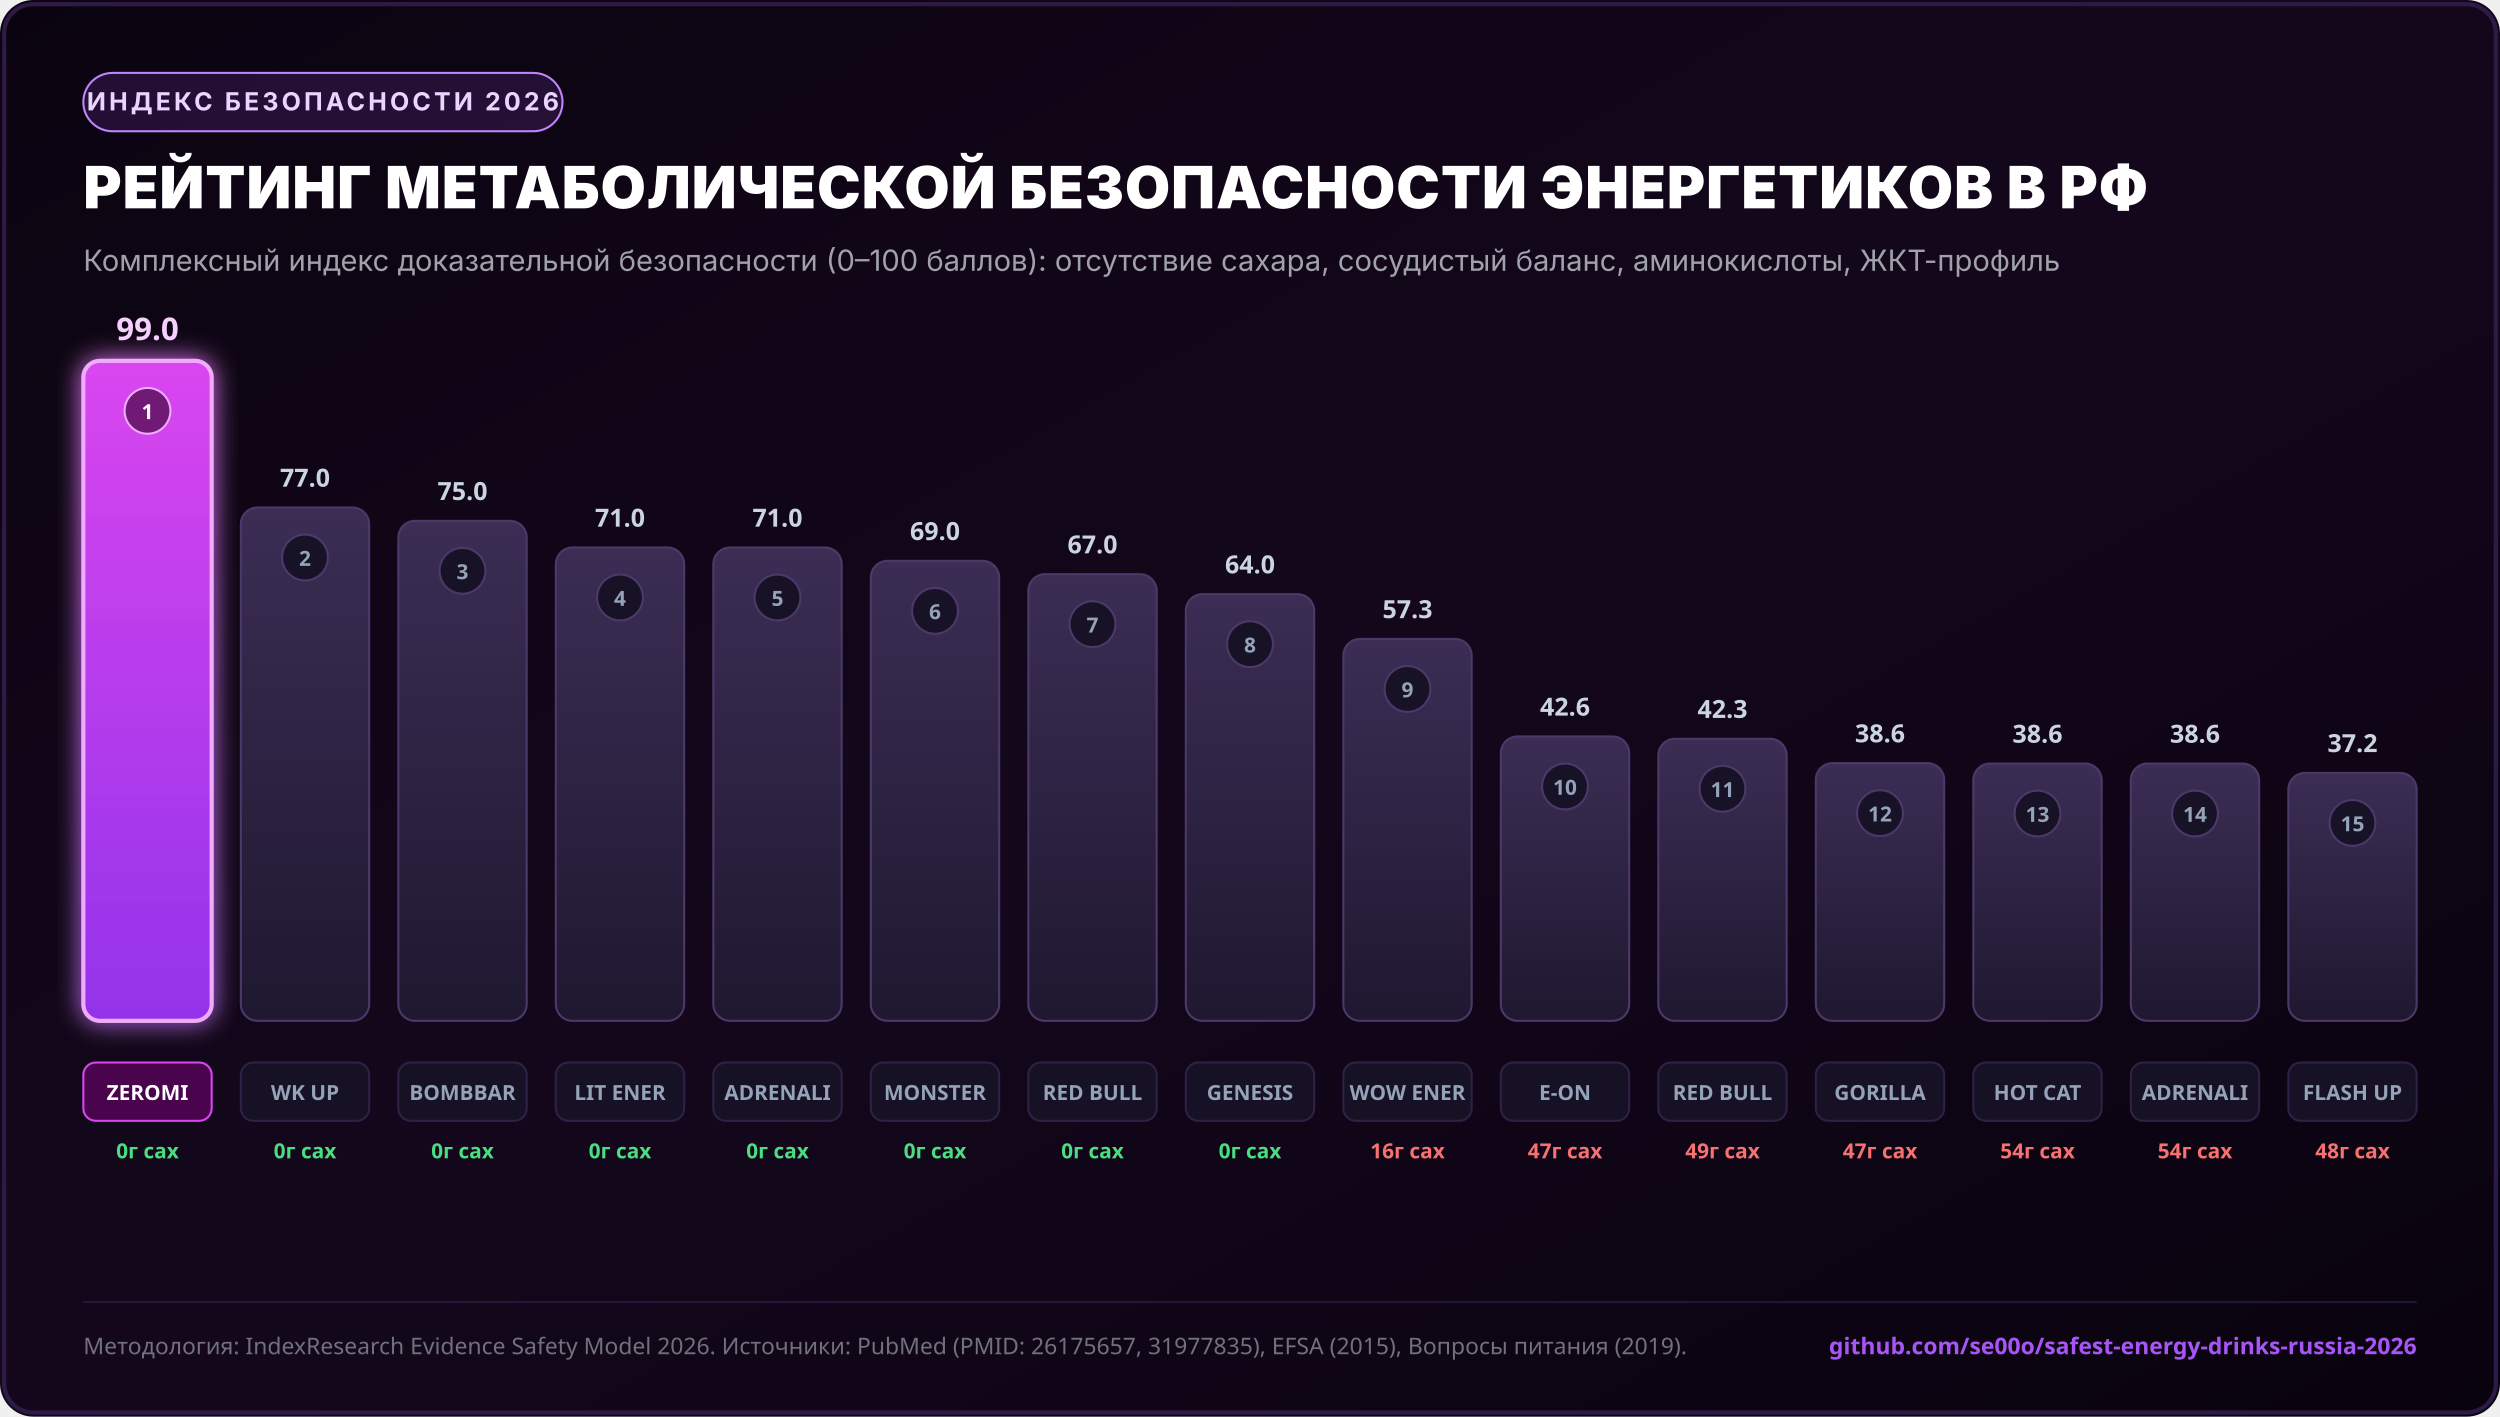
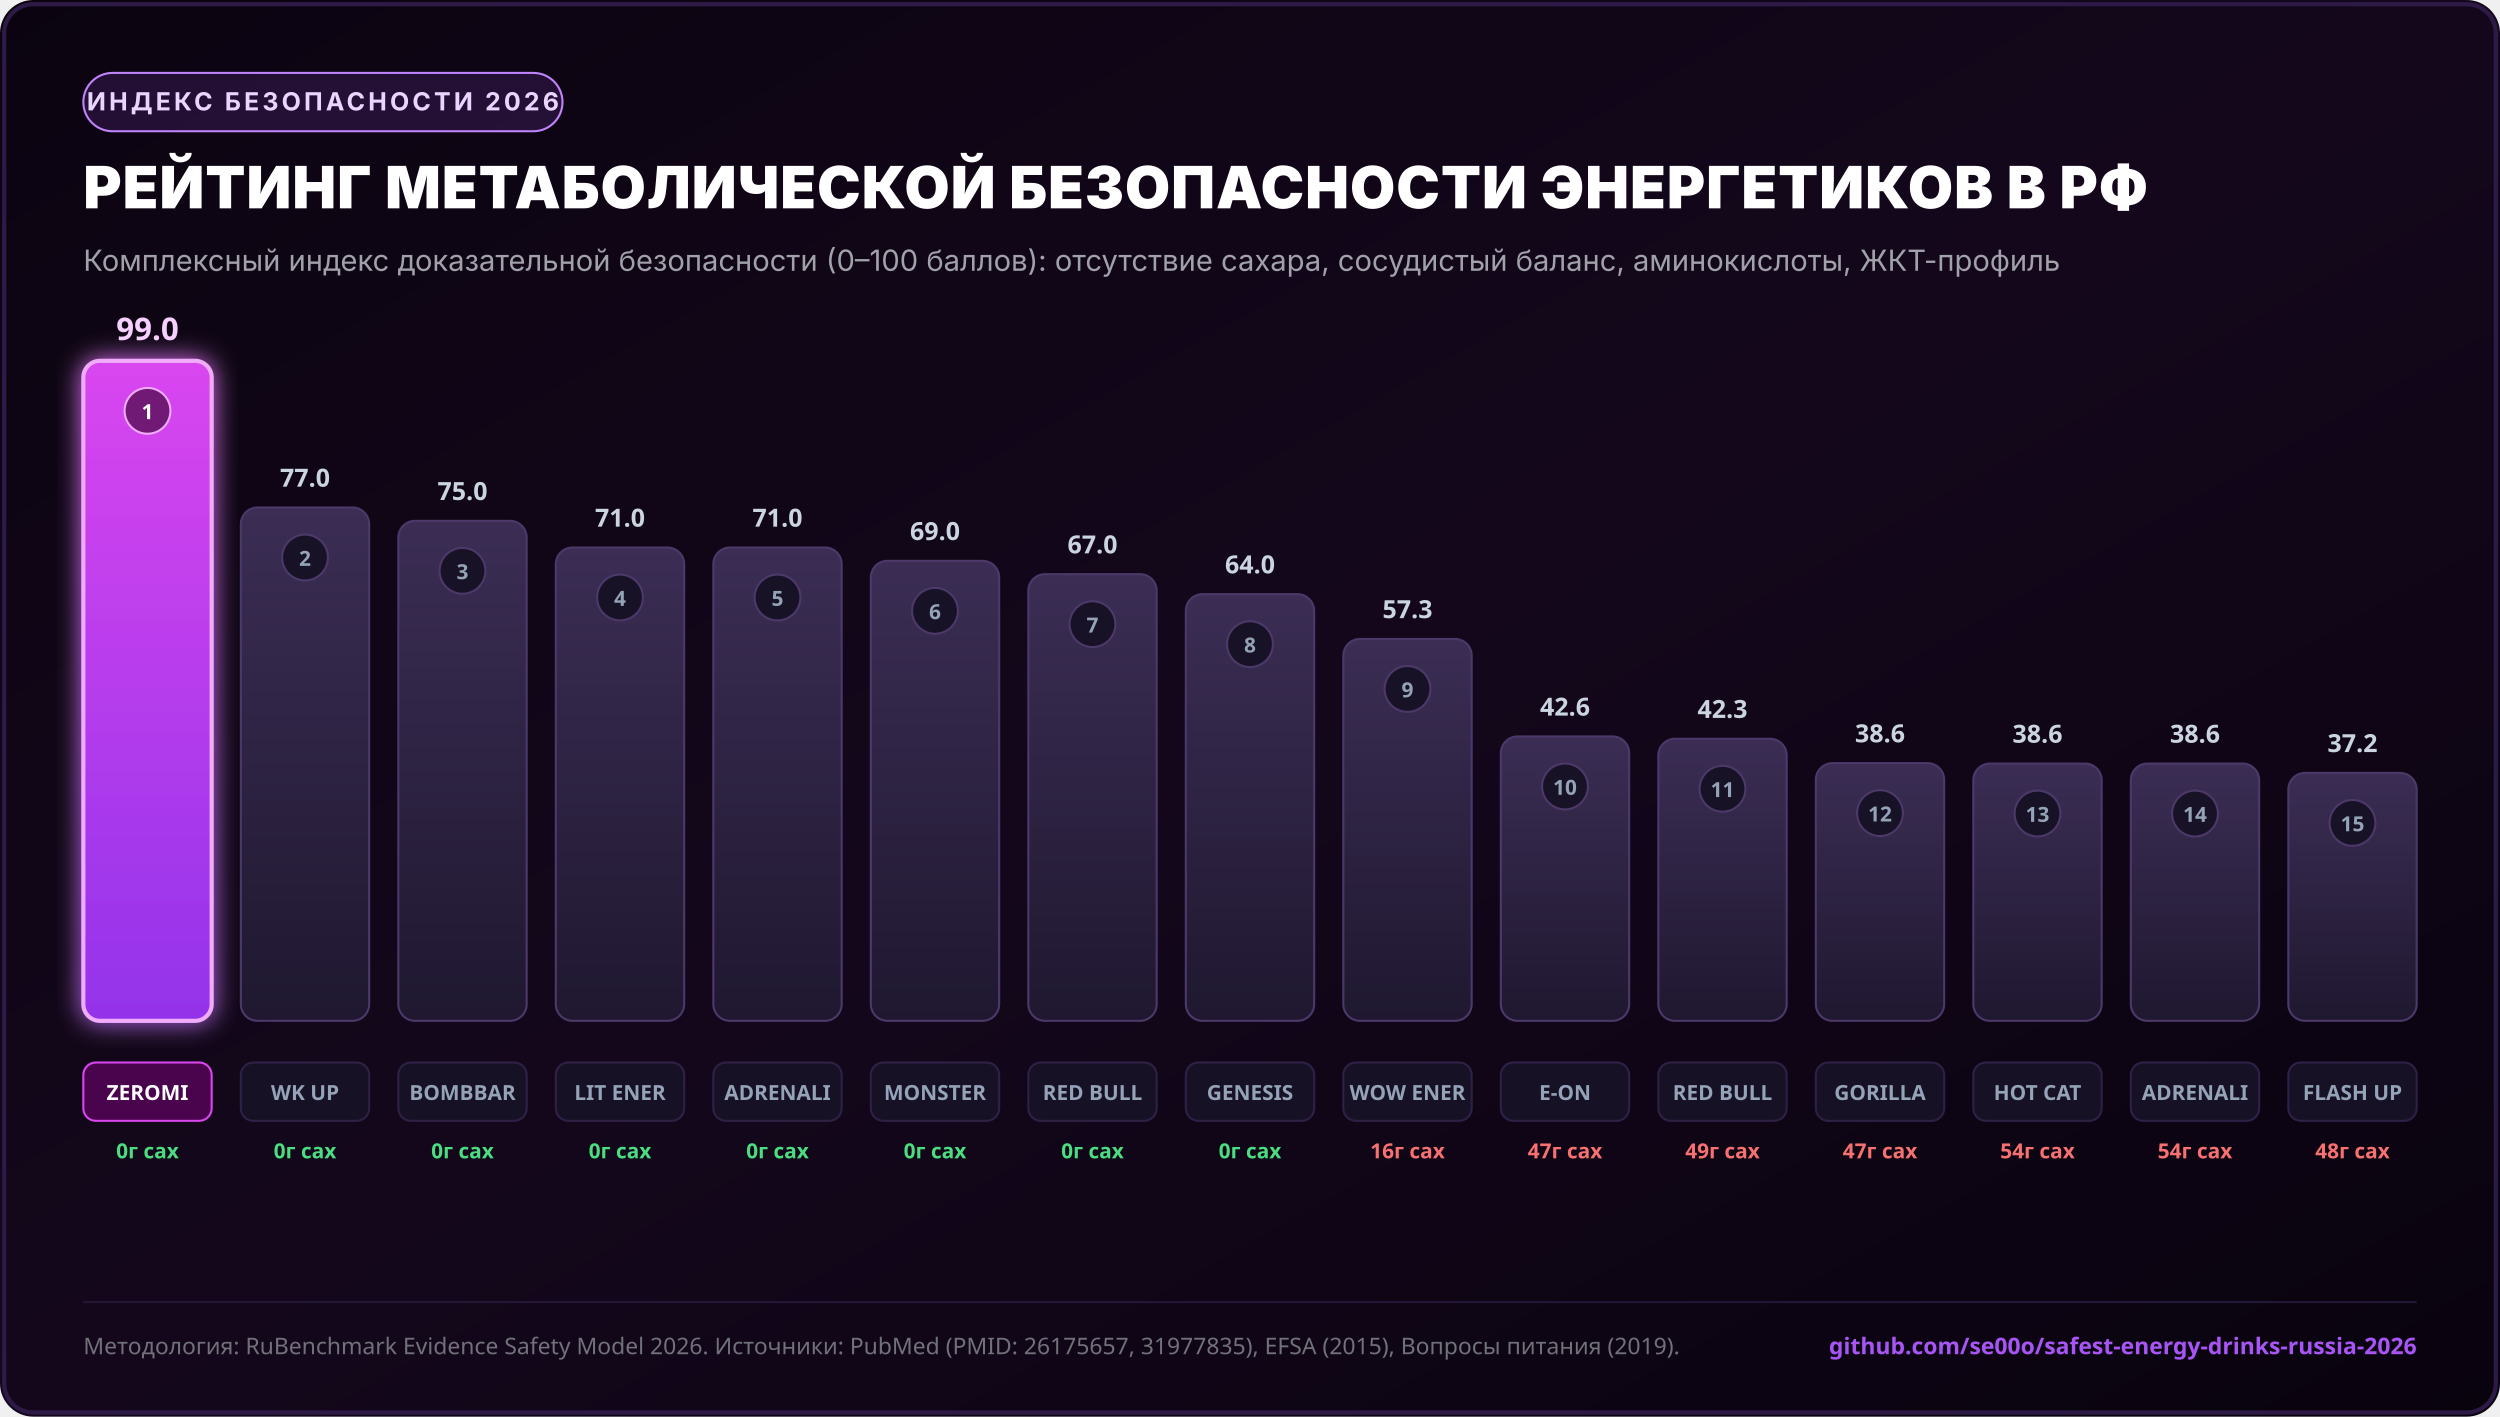
<svg xmlns="http://www.w3.org/2000/svg" viewBox="0 0 1200 680" width="100%" height="100%">
  <defs>
    <linearGradient id="bgGrad" x1="0%" y1="0%" x2="100%" y2="100%">
      <stop offset="0%" stop-color="#0b0410" />
      <stop offset="50%" stop-color="#14071c" />
      <stop offset="100%" stop-color="#09030e" />
    </linearGradient>
    <linearGradient id="zeromiGrad" x1="0%" y1="0%" x2="0%" y2="100%">
      <stop offset="0%" stop-color="#d946ef" />
      <stop offset="100%" stop-color="#9333ea" />
    </linearGradient>
    <linearGradient id="barGrad" x1="0%" y1="0%" x2="0%" y2="100%">
      <stop offset="0%" stop-color="#3b2d54" />
      <stop offset="100%" stop-color="#1f1830" />
    </linearGradient>
    <filter id="glow" x="-20%" y="-20%" width="140%" height="140%">
      <feGaussianBlur stdDeviation="6" result="blur" />
      <feComposite in="SourceGraphic" in2="blur" operator="over" />
    </filter>
  </defs>
  <rect width="1200" height="680" fill="url(#bgGrad)" rx="16" />
  <rect x="2" y="2" width="1196" height="676" fill="none" stroke="#2e1a47" stroke-width="2" rx="14" />
  <rect x="40" y="35" width="230" height="28" rx="14" fill="#a855f7" fill-opacity="0.15" stroke="#c084fc" stroke-width="1" />
  <text x="155" y="53" fill="#e9d5ff" font-family="system-ui, -apple-system, sans-serif" font-size="12" font-weight="700" letter-spacing="1.5" text-anchor="middle">ИНДЕКС БЕЗОПАСНОСТИ 2026</text>
  <text x="40" y="100" fill="#ffffff" font-family="system-ui, -apple-system, sans-serif" font-size="28" font-weight="900" letter-spacing="0.5">
    РЕЙТИНГ МЕТАБОЛИЧЕСКОЙ БЕЗОПАСНОСТИ ЭНЕРГЕТИКОВ В РФ
  </text>
  <text x="40" y="130" fill="#a1a1aa" font-family="system-ui, -apple-system, sans-serif" font-size="14" font-weight="400">
    Комплексный индекс доказательной безопасности (0–100 баллов): отсутствие сахара, сосудистый баланс, аминокислоты, ЖКТ-профиль
  </text>
  <g>
    <rect x="40.0" y="173.2" width="61.6" height="316.8" rx="8" fill="url(#zeromiGrad)" stroke="#f0abfc" stroke-width="2" filter="url(#glow)" />
    <text x="70.8" y="163.2" fill="#f5d0fe" font-family="system-ui, sans-serif" font-size="15" font-weight="900" text-anchor="middle">
      99.0
    </text>
    <circle cx="70.8" cy="197.2" r="11" fill="#701a75" stroke="#f0abfc" stroke-width="1" />
    <text x="70.8" y="201.2" fill="#ffffff" font-family="system-ui, sans-serif" font-size="10" font-weight="700" text-anchor="middle">
      1
    </text>
    <rect x="40.0" y="510.0" width="61.6" height="28" rx="6" fill="#4a044e" stroke="#d946ef" stroke-width="1" />
    <text x="70.8" y="528.0" fill="#ffffff" font-family="system-ui, sans-serif" font-size="10" font-weight="800" text-anchor="middle">
      ZEROMI
    </text>
    <text x="70.8" y="556.0" fill="#4ade80" font-family="system-ui, sans-serif" font-size="10" font-weight="600" text-anchor="middle">
      0г сах
    </text>
  </g>
  <g>
    <rect x="115.6" y="243.6" width="61.6" height="246.4" rx="8" fill="url(#barGrad)" stroke="#4c3869" stroke-width="1" />
    <text x="146.4" y="233.6" fill="#cbd5e1" font-family="system-ui, sans-serif" font-size="12" font-weight="700" text-anchor="middle">
      77.0
    </text>
    <circle cx="146.4" cy="267.6" r="11" fill="#181226" stroke="#4c3869" stroke-width="1" />
    <text x="146.4" y="271.6" fill="#94a3b8" font-family="system-ui, sans-serif" font-size="10" font-weight="700" text-anchor="middle">
      2
    </text>
    <rect x="115.6" y="510.0" width="61.6" height="28" rx="6" fill="#171126" stroke="#2e2145" stroke-width="1" />
    <text x="146.4" y="528.0" fill="#94a3b8" font-family="system-ui, sans-serif" font-size="10" font-weight="600" text-anchor="middle">
      WK UP
    </text>
    <text x="146.4" y="556.0" fill="#4ade80" font-family="system-ui, sans-serif" font-size="10" font-weight="600" text-anchor="middle">
      0г сах
    </text>
  </g>
  <g>
    <rect x="191.2" y="250.0" width="61.6" height="240.0" rx="8" fill="url(#barGrad)" stroke="#4c3869" stroke-width="1" />
    <text x="222.0" y="240.0" fill="#cbd5e1" font-family="system-ui, sans-serif" font-size="12" font-weight="700" text-anchor="middle">
      75.0
    </text>
    <circle cx="222.0" cy="274.0" r="11" fill="#181226" stroke="#4c3869" stroke-width="1" />
    <text x="222.0" y="278.0" fill="#94a3b8" font-family="system-ui, sans-serif" font-size="10" font-weight="700" text-anchor="middle">
      3
    </text>
    <rect x="191.2" y="510.0" width="61.6" height="28" rx="6" fill="#171126" stroke="#2e2145" stroke-width="1" />
    <text x="222.0" y="528.0" fill="#94a3b8" font-family="system-ui, sans-serif" font-size="10" font-weight="600" text-anchor="middle">
      BOMBBAR
    </text>
    <text x="222.0" y="556.0" fill="#4ade80" font-family="system-ui, sans-serif" font-size="10" font-weight="600" text-anchor="middle">
      0г сах
    </text>
  </g>
  <g>
    <rect x="266.8" y="262.8" width="61.6" height="227.2" rx="8" fill="url(#barGrad)" stroke="#4c3869" stroke-width="1" />
    <text x="297.6" y="252.8" fill="#cbd5e1" font-family="system-ui, sans-serif" font-size="12" font-weight="700" text-anchor="middle">
      71.0
    </text>
    <circle cx="297.6" cy="286.8" r="11" fill="#181226" stroke="#4c3869" stroke-width="1" />
    <text x="297.6" y="290.8" fill="#94a3b8" font-family="system-ui, sans-serif" font-size="10" font-weight="700" text-anchor="middle">
      4
    </text>
    <rect x="266.8" y="510.0" width="61.6" height="28" rx="6" fill="#171126" stroke="#2e2145" stroke-width="1" />
    <text x="297.6" y="528.0" fill="#94a3b8" font-family="system-ui, sans-serif" font-size="10" font-weight="600" text-anchor="middle">
      LIT ENER
    </text>
    <text x="297.6" y="556.0" fill="#4ade80" font-family="system-ui, sans-serif" font-size="10" font-weight="600" text-anchor="middle">
      0г сах
    </text>
  </g>
  <g>
    <rect x="342.4" y="262.8" width="61.6" height="227.2" rx="8" fill="url(#barGrad)" stroke="#4c3869" stroke-width="1" />
    <text x="373.2" y="252.8" fill="#cbd5e1" font-family="system-ui, sans-serif" font-size="12" font-weight="700" text-anchor="middle">
      71.0
    </text>
    <circle cx="373.2" cy="286.8" r="11" fill="#181226" stroke="#4c3869" stroke-width="1" />
    <text x="373.2" y="290.8" fill="#94a3b8" font-family="system-ui, sans-serif" font-size="10" font-weight="700" text-anchor="middle">
      5
    </text>
    <rect x="342.4" y="510.0" width="61.6" height="28" rx="6" fill="#171126" stroke="#2e2145" stroke-width="1" />
    <text x="373.2" y="528.0" fill="#94a3b8" font-family="system-ui, sans-serif" font-size="10" font-weight="600" text-anchor="middle">
      ADRENALI
    </text>
    <text x="373.2" y="556.0" fill="#4ade80" font-family="system-ui, sans-serif" font-size="10" font-weight="600" text-anchor="middle">
      0г сах
    </text>
  </g>
  <g>
    <rect x="418.0" y="269.2" width="61.6" height="220.8" rx="8" fill="url(#barGrad)" stroke="#4c3869" stroke-width="1" />
    <text x="448.8" y="259.2" fill="#cbd5e1" font-family="system-ui, sans-serif" font-size="12" font-weight="700" text-anchor="middle">
      69.0
    </text>
    <circle cx="448.8" cy="293.2" r="11" fill="#181226" stroke="#4c3869" stroke-width="1" />
    <text x="448.8" y="297.2" fill="#94a3b8" font-family="system-ui, sans-serif" font-size="10" font-weight="700" text-anchor="middle">
      6
    </text>
    <rect x="418.0" y="510.0" width="61.6" height="28" rx="6" fill="#171126" stroke="#2e2145" stroke-width="1" />
    <text x="448.8" y="528.0" fill="#94a3b8" font-family="system-ui, sans-serif" font-size="10" font-weight="600" text-anchor="middle">
      MONSTER
    </text>
    <text x="448.8" y="556.0" fill="#4ade80" font-family="system-ui, sans-serif" font-size="10" font-weight="600" text-anchor="middle">
      0г сах
    </text>
  </g>
  <g>
    <rect x="493.6" y="275.6" width="61.6" height="214.4" rx="8" fill="url(#barGrad)" stroke="#4c3869" stroke-width="1" />
    <text x="524.4" y="265.6" fill="#cbd5e1" font-family="system-ui, sans-serif" font-size="12" font-weight="700" text-anchor="middle">
      67.0
    </text>
    <circle cx="524.4" cy="299.6" r="11" fill="#181226" stroke="#4c3869" stroke-width="1" />
    <text x="524.4" y="303.6" fill="#94a3b8" font-family="system-ui, sans-serif" font-size="10" font-weight="700" text-anchor="middle">
      7
    </text>
    <rect x="493.6" y="510.0" width="61.6" height="28" rx="6" fill="#171126" stroke="#2e2145" stroke-width="1" />
    <text x="524.4" y="528.0" fill="#94a3b8" font-family="system-ui, sans-serif" font-size="10" font-weight="600" text-anchor="middle">
      RED BULL
    </text>
    <text x="524.4" y="556.0" fill="#4ade80" font-family="system-ui, sans-serif" font-size="10" font-weight="600" text-anchor="middle">
      0г сах
    </text>
  </g>
  <g>
    <rect x="569.2" y="285.2" width="61.6" height="204.8" rx="8" fill="url(#barGrad)" stroke="#4c3869" stroke-width="1" />
    <text x="600.0" y="275.2" fill="#cbd5e1" font-family="system-ui, sans-serif" font-size="12" font-weight="700" text-anchor="middle">
      64.0
    </text>
    <circle cx="600.0" cy="309.2" r="11" fill="#181226" stroke="#4c3869" stroke-width="1" />
    <text x="600.0" y="313.2" fill="#94a3b8" font-family="system-ui, sans-serif" font-size="10" font-weight="700" text-anchor="middle">
      8
    </text>
    <rect x="569.2" y="510.0" width="61.6" height="28" rx="6" fill="#171126" stroke="#2e2145" stroke-width="1" />
    <text x="600.0" y="528.0" fill="#94a3b8" font-family="system-ui, sans-serif" font-size="10" font-weight="600" text-anchor="middle">
      GENESIS
    </text>
    <text x="600.0" y="556.0" fill="#4ade80" font-family="system-ui, sans-serif" font-size="10" font-weight="600" text-anchor="middle">
      0г сах
    </text>
  </g>
  <g>
    <rect x="644.8" y="306.7" width="61.6" height="183.3" rx="8" fill="url(#barGrad)" stroke="#4c3869" stroke-width="1" />
    <text x="675.6" y="296.7" fill="#cbd5e1" font-family="system-ui, sans-serif" font-size="12" font-weight="700" text-anchor="middle">
      57.3
    </text>
    <circle cx="675.6" cy="330.7" r="11" fill="#181226" stroke="#4c3869" stroke-width="1" />
    <text x="675.6" y="334.7" fill="#94a3b8" font-family="system-ui, sans-serif" font-size="10" font-weight="700" text-anchor="middle">
      9
    </text>
    <rect x="644.8" y="510.0" width="61.6" height="28" rx="6" fill="#171126" stroke="#2e2145" stroke-width="1" />
    <text x="675.6" y="528.0" fill="#94a3b8" font-family="system-ui, sans-serif" font-size="10" font-weight="600" text-anchor="middle">
      WOW ENER
    </text>
    <text x="675.6" y="556.0" fill="#f87171" font-family="system-ui, sans-serif" font-size="10" font-weight="600" text-anchor="middle">
      16г сах
    </text>
  </g>
  <g>
    <rect x="720.4" y="353.5" width="61.6" height="136.5" rx="8" fill="url(#barGrad)" stroke="#4c3869" stroke-width="1" />
    <text x="751.2" y="343.5" fill="#cbd5e1" font-family="system-ui, sans-serif" font-size="12" font-weight="700" text-anchor="middle">
      42.6
    </text>
    <circle cx="751.2" cy="377.5" r="11" fill="#181226" stroke="#4c3869" stroke-width="1" />
    <text x="751.2" y="381.5" fill="#94a3b8" font-family="system-ui, sans-serif" font-size="10" font-weight="700" text-anchor="middle">
      10
    </text>
    <rect x="720.4" y="510.0" width="61.6" height="28" rx="6" fill="#171126" stroke="#2e2145" stroke-width="1" />
    <text x="751.2" y="528.0" fill="#94a3b8" font-family="system-ui, sans-serif" font-size="10" font-weight="600" text-anchor="middle">
      E-ON
    </text>
    <text x="751.2" y="556.0" fill="#f87171" font-family="system-ui, sans-serif" font-size="10" font-weight="600" text-anchor="middle">
      47г сах
    </text>
  </g>
  <g>
    <rect x="796.0" y="354.6" width="61.6" height="135.4" rx="8" fill="url(#barGrad)" stroke="#4c3869" stroke-width="1" />
    <text x="826.8" y="344.6" fill="#cbd5e1" font-family="system-ui, sans-serif" font-size="12" font-weight="700" text-anchor="middle">
      42.3
    </text>
    <circle cx="826.8" cy="378.6" r="11" fill="#181226" stroke="#4c3869" stroke-width="1" />
    <text x="826.8" y="382.6" fill="#94a3b8" font-family="system-ui, sans-serif" font-size="10" font-weight="700" text-anchor="middle">
      11
    </text>
    <rect x="796.0" y="510.0" width="61.6" height="28" rx="6" fill="#171126" stroke="#2e2145" stroke-width="1" />
    <text x="826.8" y="528.0" fill="#94a3b8" font-family="system-ui, sans-serif" font-size="10" font-weight="600" text-anchor="middle">
      RED BULL
    </text>
    <text x="826.8" y="556.0" fill="#f87171" font-family="system-ui, sans-serif" font-size="10" font-weight="600" text-anchor="middle">
      49г сах
    </text>
  </g>
  <g>
    <rect x="871.6" y="366.3" width="61.6" height="123.7" rx="8" fill="url(#barGrad)" stroke="#4c3869" stroke-width="1" />
    <text x="902.4" y="356.3" fill="#cbd5e1" font-family="system-ui, sans-serif" font-size="12" font-weight="700" text-anchor="middle">
      38.6
    </text>
    <circle cx="902.4" cy="390.3" r="11" fill="#181226" stroke="#4c3869" stroke-width="1" />
    <text x="902.4" y="394.3" fill="#94a3b8" font-family="system-ui, sans-serif" font-size="10" font-weight="700" text-anchor="middle">
      12
    </text>
    <rect x="871.6" y="510.0" width="61.6" height="28" rx="6" fill="#171126" stroke="#2e2145" stroke-width="1" />
    <text x="902.4" y="528.0" fill="#94a3b8" font-family="system-ui, sans-serif" font-size="10" font-weight="600" text-anchor="middle">
      GORILLA
    </text>
    <text x="902.4" y="556.0" fill="#f87171" font-family="system-ui, sans-serif" font-size="10" font-weight="600" text-anchor="middle">
      47г сах
    </text>
  </g>
  <g>
    <rect x="947.2" y="366.5" width="61.6" height="123.5" rx="8" fill="url(#barGrad)" stroke="#4c3869" stroke-width="1" />
    <text x="978.0" y="356.5" fill="#cbd5e1" font-family="system-ui, sans-serif" font-size="12" font-weight="700" text-anchor="middle">
      38.6
    </text>
    <circle cx="978.0" cy="390.5" r="11" fill="#181226" stroke="#4c3869" stroke-width="1" />
    <text x="978.0" y="394.5" fill="#94a3b8" font-family="system-ui, sans-serif" font-size="10" font-weight="700" text-anchor="middle">
      13
    </text>
    <rect x="947.2" y="510.0" width="61.6" height="28" rx="6" fill="#171126" stroke="#2e2145" stroke-width="1" />
    <text x="978.0" y="528.0" fill="#94a3b8" font-family="system-ui, sans-serif" font-size="10" font-weight="600" text-anchor="middle">
      HOT CAT
    </text>
    <text x="978.0" y="556.0" fill="#f87171" font-family="system-ui, sans-serif" font-size="10" font-weight="600" text-anchor="middle">
      54г сах
    </text>
  </g>
  <g>
    <rect x="1022.8" y="366.5" width="61.6" height="123.5" rx="8" fill="url(#barGrad)" stroke="#4c3869" stroke-width="1" />
    <text x="1053.6" y="356.5" fill="#cbd5e1" font-family="system-ui, sans-serif" font-size="12" font-weight="700" text-anchor="middle">
      38.6
    </text>
    <circle cx="1053.6" cy="390.5" r="11" fill="#181226" stroke="#4c3869" stroke-width="1" />
    <text x="1053.6" y="394.5" fill="#94a3b8" font-family="system-ui, sans-serif" font-size="10" font-weight="700" text-anchor="middle">
      14
    </text>
    <rect x="1022.8" y="510.0" width="61.6" height="28" rx="6" fill="#171126" stroke="#2e2145" stroke-width="1" />
    <text x="1053.6" y="528.0" fill="#94a3b8" font-family="system-ui, sans-serif" font-size="10" font-weight="600" text-anchor="middle">
      ADRENALI
    </text>
    <text x="1053.6" y="556.0" fill="#f87171" font-family="system-ui, sans-serif" font-size="10" font-weight="600" text-anchor="middle">
      54г сах
    </text>
  </g>
  <g>
    <rect x="1098.4" y="371.0" width="61.6" height="119.0" rx="8" fill="url(#barGrad)" stroke="#4c3869" stroke-width="1" />
    <text x="1129.2" y="361.0" fill="#cbd5e1" font-family="system-ui, sans-serif" font-size="12" font-weight="700" text-anchor="middle">
      37.2
    </text>
    <circle cx="1129.2" cy="395.0" r="11" fill="#181226" stroke="#4c3869" stroke-width="1" />
    <text x="1129.2" y="399.0" fill="#94a3b8" font-family="system-ui, sans-serif" font-size="10" font-weight="700" text-anchor="middle">
      15
    </text>
    <rect x="1098.4" y="510.0" width="61.6" height="28" rx="6" fill="#171126" stroke="#2e2145" stroke-width="1" />
    <text x="1129.2" y="528.0" fill="#94a3b8" font-family="system-ui, sans-serif" font-size="10" font-weight="600" text-anchor="middle">
      FLASH UP
    </text>
    <text x="1129.2" y="556.0" fill="#f87171" font-family="system-ui, sans-serif" font-size="10" font-weight="600" text-anchor="middle">
      48г сах
    </text>
  </g>
  <line x1="40" y1="625" x2="1160" y2="625" stroke="#231738" stroke-width="1" />
  <text x="40" y="650" fill="#71717a" font-family="system-ui, sans-serif" font-size="11">
-     Методология: IndexResearch Evidence Safety Model 2026. Источники: PubMed (PMID: 26175657, 31977835), EFSA (2015), Вопросы питания (2019).
+     Методология: RuBenchmark Evidence Safety Model 2026. Источники: PubMed (PMID: 26175657, 31977835), EFSA (2015), Вопросы питания (2019).
  </text>
  <text x="1160" y="650" fill="#a855f7" font-family="system-ui, sans-serif" font-size="11" font-weight="700" text-anchor="end">
    github.com/se00o/safest-energy-drinks-russia-2026
  </text>
</svg>
